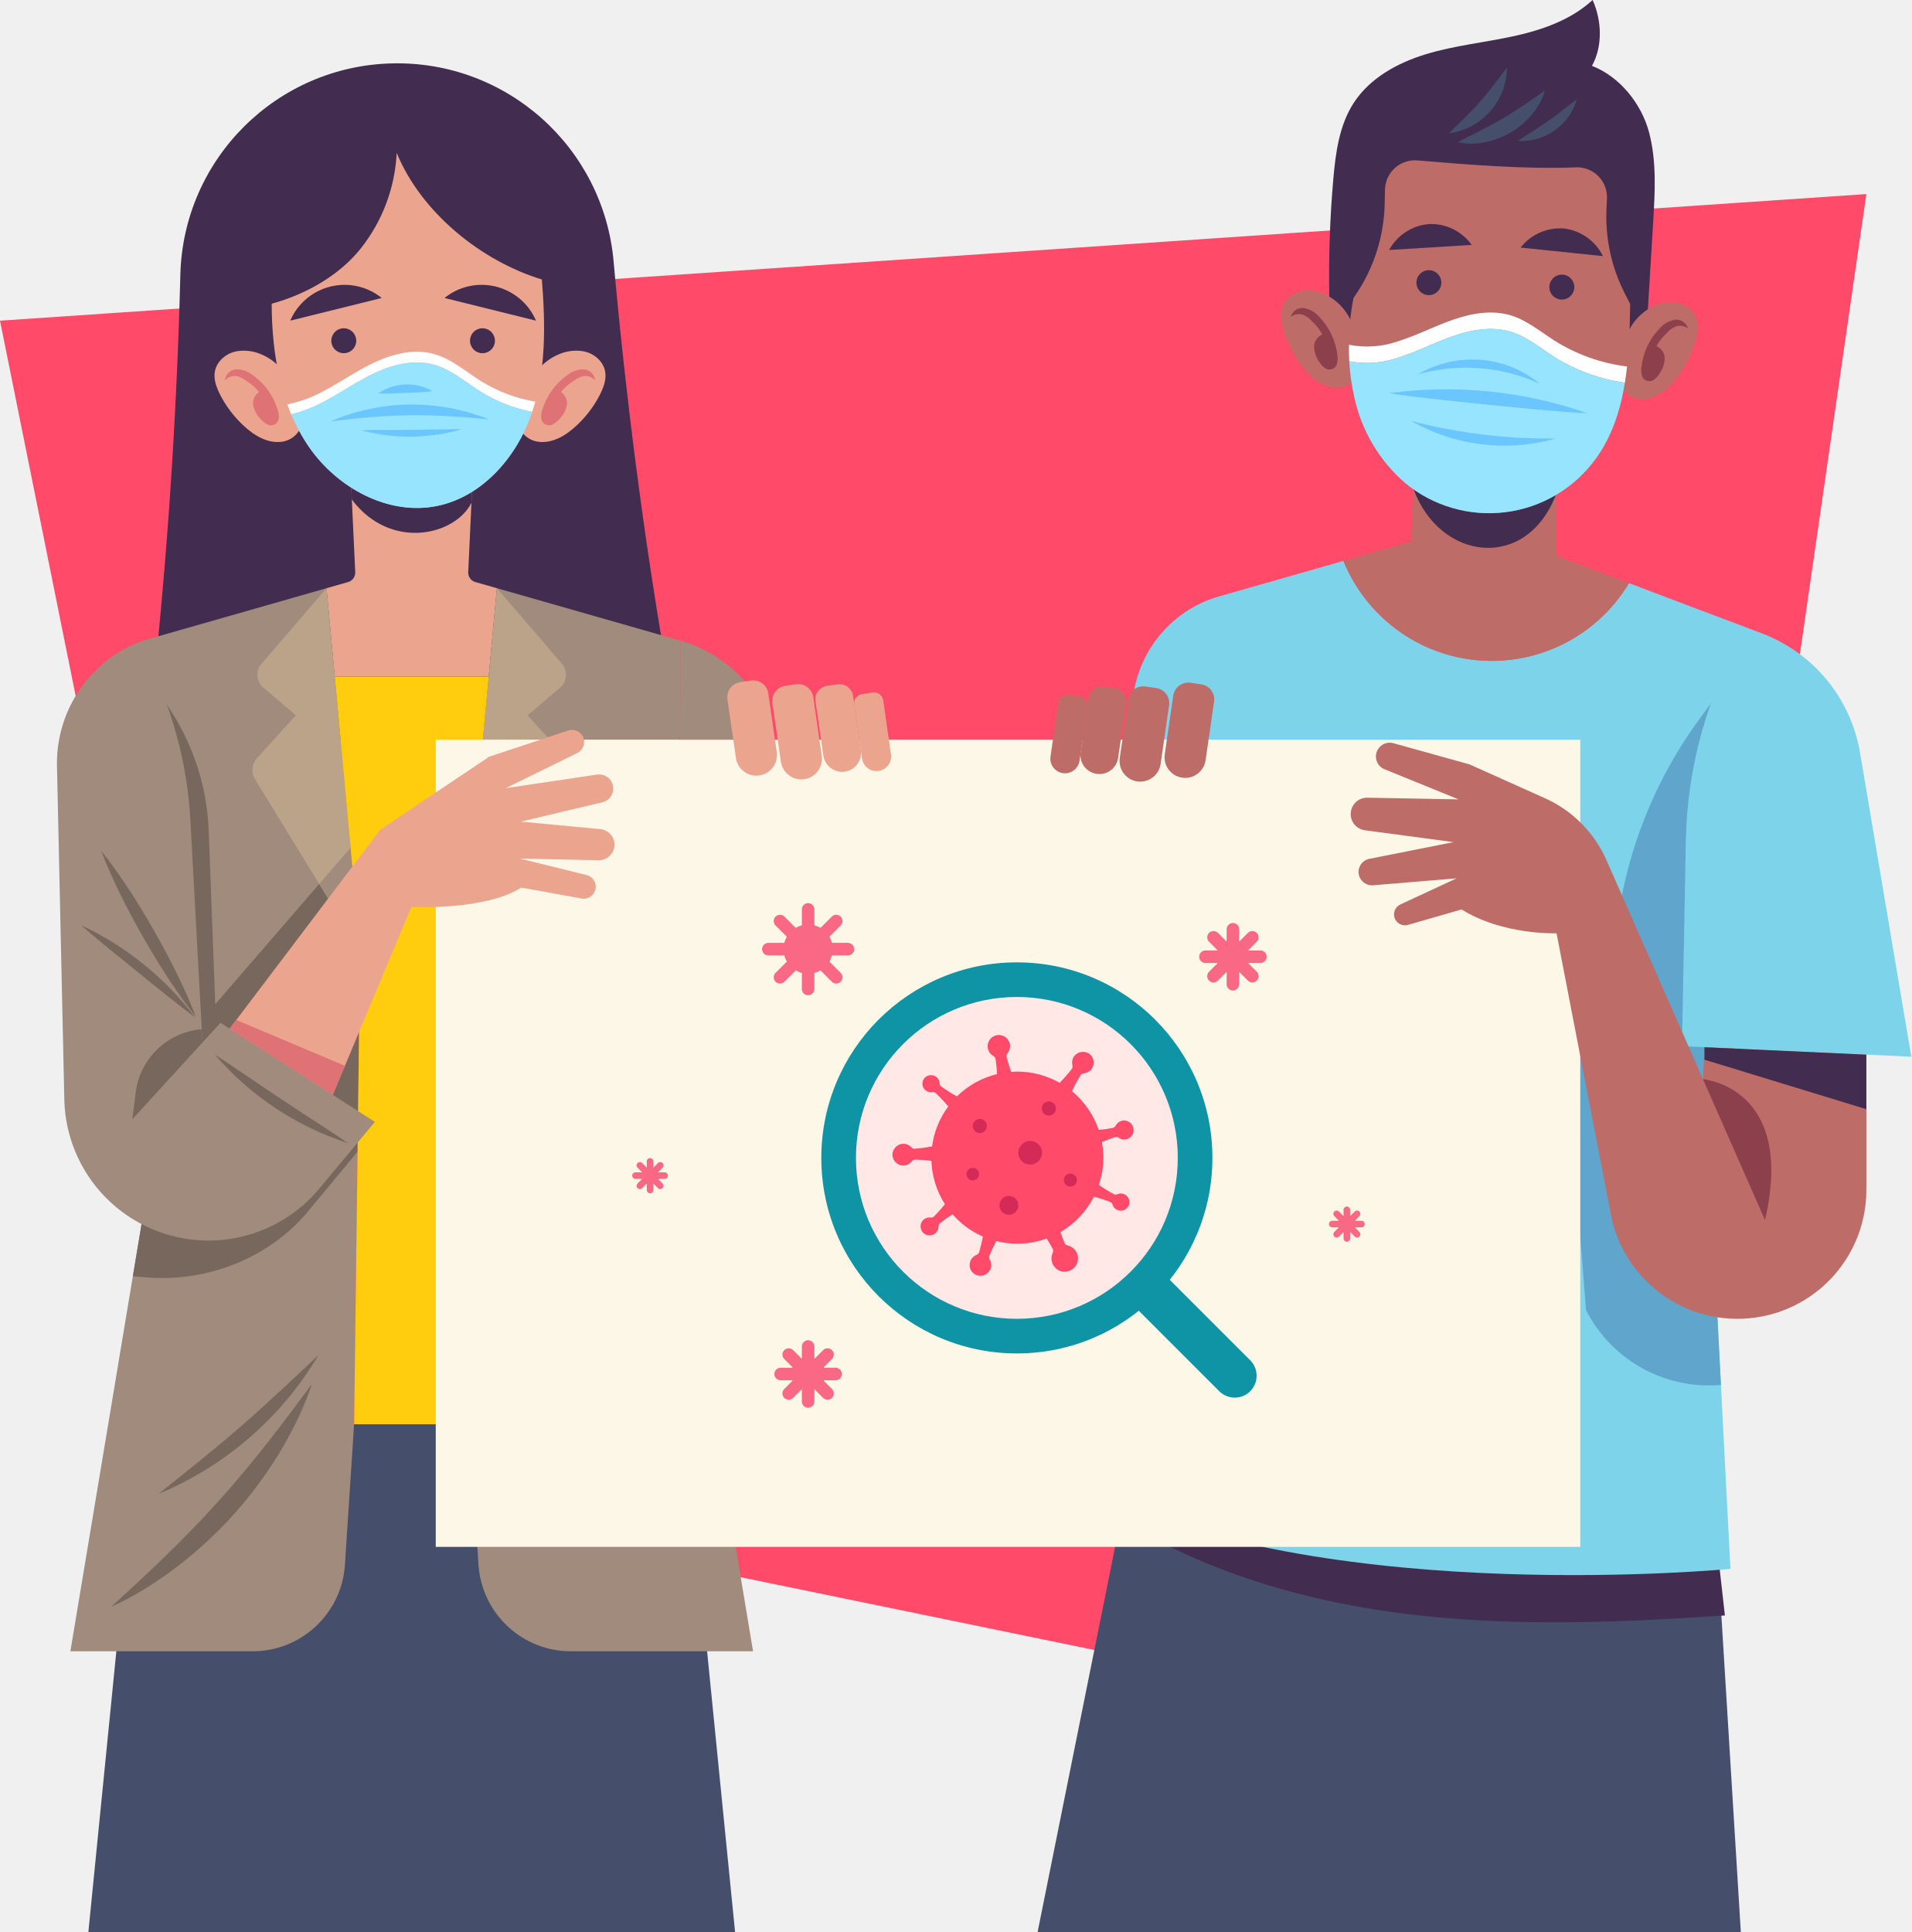
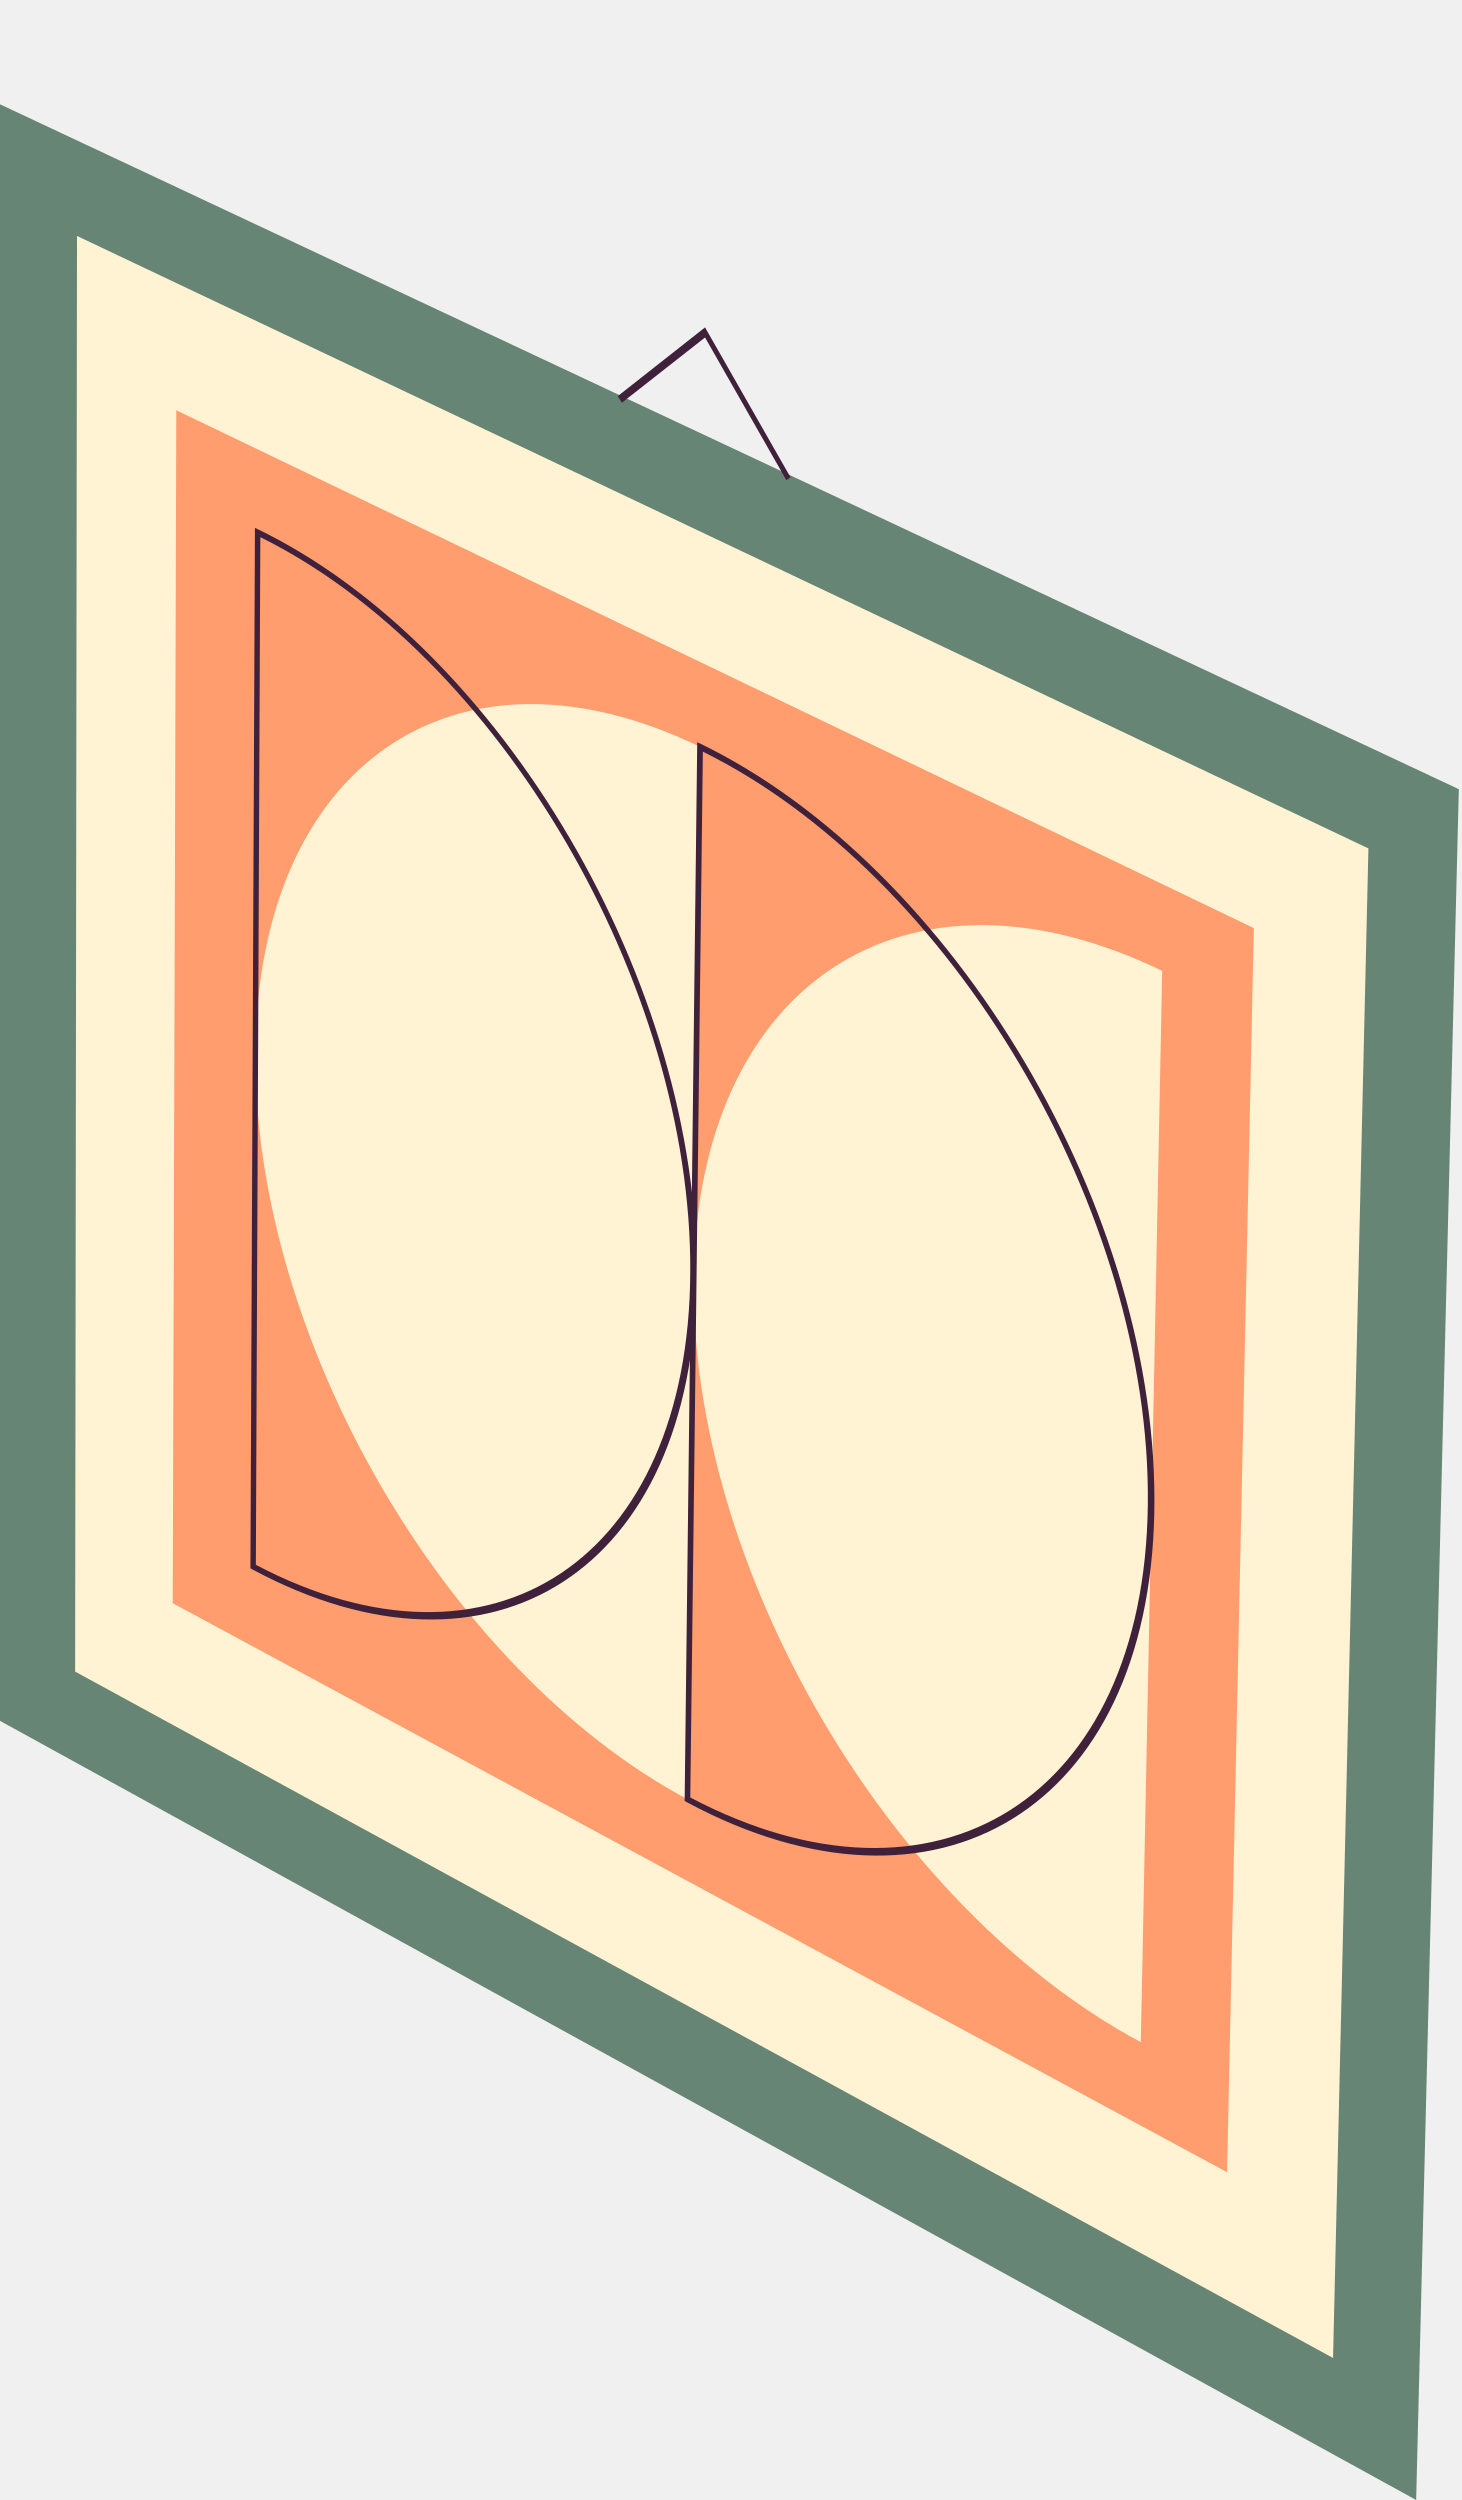
- <svg xmlns="http://www.w3.org/2000/svg" width="436.156" height="440.897" viewBox="0 0 436.156 440.897">
-   <g transform="translate(-223.951 -109.702)">
-     <path d="M223.951,170.961l53,262.875,321.207,66.1,51.689-357.868Z" transform="translate(0 11.922)" fill="#ff4a69" />
-     <g transform="translate(236.948 109.702)">
-       <path d="M386.265,463.113H238.689L250.233,347.25H374.72Z" transform="translate(-231.52 -22.216)" fill="#454f6b" />
-       <g transform="translate(3.061 14.449)">
-         <path d="M248.442,275.621q6.293-53.373,7.647-107.178A49.489,49.489,0,0,1,304.3,120.28h0a49.576,49.576,0,0,1,50.655,45.2c5.739,64.255,15.155,109.128,15.155,109.128Z" transform="translate(-230.989 -120.262)" fill="#422c4f" />
-         <g transform="translate(0 95.797)">
-           <g transform="translate(58.45)">
-             <path d="M310.734,210.776l.958-20.5H284.008l.958,20.5a2.29,2.29,0,0,1-1.865,2.144l-4.7,1.342,1.87,20.175h35.149l1.87-20.175-4.7-1.342A2.29,2.29,0,0,1,310.734,210.776Z" transform="translate(-278.405 -190.275)" fill="#eba58e" />
-             <path d="M282.5,190.275l.175,3.749c8.857,11.77,23.639,8.17,27.3.729l.209-4.478Z" transform="translate(-276.897 -190.275)" fill="#422c4f" />
-           </g>
-           <path d="M301.805,290.516l-7.668-82.71L252.22,219.785l.77,126.765-17.3,103.857h41.527a21.121,21.121,0,0,0,21.107-19.46l2.11-32.342Z" transform="translate(-235.687 -183.819)" fill="#a08b7c" />
-           <path d="M248.418,220.936l.733,120.779L246.11,359.97l2.739.246c14.266,1.279,28.466-4.483,37.179-14.977l11.355-13.677.583-45.881L295.79,262.2l-30.882,35.711-1.467-38.87a54.167,54.167,0,0,0-8.482-27.8Z" transform="translate(-231.848 -178.983)" fill="#77675c" />
-           <path d="M282.954,207.806l-14.73,17.123a3.865,3.865,0,0,0,.465,5.687l7.267,6.2-8.711,9.6a4.116,4.116,0,0,0-.584,5.039l23.96,39.066Z" transform="translate(-224.504 -183.819)" fill="#bba389" />
-           <path d="M284.343,251.1l-7.151,8.269,9.328,15.208Z" transform="translate(-220.401 -167.876)" fill="#a08b7c" />
-           <path d="M301.223,290.516l7.668-82.71,41.916,11.979-.769,126.765,17.3,103.857H325.814a21.124,21.124,0,0,1-21.109-19.46L302.6,398.605Z" transform="translate(-211.551 -183.819)" fill="#a08b7c" />
-           <path d="M308.891,207.806l14.73,17.123a3.865,3.865,0,0,1-.465,5.687l-7.267,6.2,8.711,9.6a4.116,4.116,0,0,1,.584,5.039l-23.96,39.066Z" transform="translate(-211.551 -183.819)" fill="#bba389" />
-           <path d="M297.346,222.551H279.772l5.8,62.535L284.2,393.175h26.3l-1.374-108.09,5.8-62.535Z" transform="translate(-219.451 -178.388)" fill="#ffcd0d" />
-           <g transform="translate(9.315 205.621)">
-             <path d="M242.495,391.364c8.816-3.941,19.335-11.459,27.832-20.955,8.561-9.437,14.947-20.68,17.952-29.857-5.741,7.777-13.1,17.659-21.367,26.78C258.7,376.5,249.635,384.845,242.495,391.364Z" transform="translate(-242.495 -340.551)" fill="#77675c" />
-           </g>
-           <g transform="translate(20.185 199.03)">
-             <path d="M250.439,367.347a76.6,76.6,0,0,0,36.413-31.613c-4.979,4.608-11.209,10.641-17.769,16.311C262.548,357.743,255.7,363.064,250.439,367.347Z" transform="translate(-250.439 -335.734)" fill="#77675c" />
-           </g>
-         </g>
-         <g transform="translate(32.896 20.44)">
-           <g transform="translate(0 45.135)">
-             <path d="M269.367,168.645a9.915,9.915,0,0,0-4.209-.375,6.62,6.62,0,0,0-3.838,1.866c-2.481,2.533-1.623,5.5-.375,7.981a25.256,25.256,0,0,0,4.3,6.085c2.351,2.463,5.595,5,9.218,4.825a5.545,5.545,0,0,0,5.41-5.958c-.223-2.79-1.816-5.55-3.239-8.238A12.377,12.377,0,0,0,269.367,168.645Z" transform="translate(-259.729 -168.188)" fill="#eba58e" />
-             <path d="M261.467,173.8a2.746,2.746,0,0,1,2.642-2.49,5.913,5.913,0,0,1,3.7,1.314,15.019,15.019,0,0,1,5.7,7.932,4.618,4.618,0,0,1,.246,1.772,1.769,1.769,0,0,1-2.634,1.524,4.575,4.575,0,0,1-1.433-1.125,6.245,6.245,0,0,1-1.754-3.113,2.984,2.984,0,0,1,1.331-3.122,11.378,11.378,0,0,0-2.972-2.6,5,5,0,0,0-2.31-1.059A3.037,3.037,0,0,0,261.467,173.8Z" transform="translate(-259.089 -167.043)" fill="#de7274" />
-           </g>
-           <g transform="translate(69.06 45.135)">
-             <path d="M320.725,168.645a9.909,9.909,0,0,1,4.207-.375,6.612,6.612,0,0,1,3.838,1.866c2.481,2.533,1.624,5.5.375,7.981a25.253,25.253,0,0,1-4.3,6.085c-2.352,2.463-5.595,5-9.22,4.825a5.547,5.547,0,0,1-5.41-5.958c.224-2.79,1.816-5.55,3.24-8.238A12.373,12.373,0,0,1,320.725,168.645Z" transform="translate(-310.201 -168.188)" fill="#eba58e" />
-             <path d="M326.51,173.8a2.747,2.747,0,0,0-2.644-2.49,5.912,5.912,0,0,0-3.7,1.314,15.019,15.019,0,0,0-5.7,7.932,4.618,4.618,0,0,0-.246,1.772,1.769,1.769,0,0,0,2.633,1.524,4.545,4.545,0,0,0,1.433-1.125,6.225,6.225,0,0,0,1.754-3.113,2.984,2.984,0,0,0-1.331-3.122,11.362,11.362,0,0,1,2.973-2.6,5.006,5.006,0,0,1,2.308-1.059A3.039,3.039,0,0,1,326.51,173.8Z" transform="translate(-308.726 -167.043)" fill="#de7274" />
-           </g>
-           <path d="M330.921,164.094c.815,10.359,1.019,21.042-2.418,30.848s-11.189,18.666-21.356,20.806c-11.18,2.352-22.913-4.052-29.388-13.464s-8.464-21.243-8.5-32.666c7.65-2.077,15.317-6.347,20.274-12.532a38.054,38.054,0,0,0,8.255-21.884C303.363,148.742,316.916,159.806,330.921,164.094Z" transform="translate(-256.22 -135.201)" fill="#eba58e" />
-           <path d="M316.183,175.146c-3.578-2.221-6.839-5.153-10.9-6.272-4.381-1.208-9.1-.1-13.237,1.794s-7.866,4.551-11.886,6.673a29.119,29.119,0,0,1-8.284,3.044c.275.759.565,1.513.878,2.256a30.456,30.456,0,0,0,7.405-2.86c4.02-2.124,7.755-4.779,11.886-6.675s8.856-3,13.237-1.794c4.06,1.119,7.32,4.053,10.9,6.274a34.1,34.1,0,0,0,11.566,4.487q.386-1.153.7-2.321A34.122,34.122,0,0,1,316.183,175.146Z" transform="translate(-255.255 -122.986)" fill="#fff" />
-           <path d="M305.048,170.657c-4.381-1.207-9.1-.1-13.237,1.794s-7.866,4.551-11.886,6.674a30.455,30.455,0,0,1-7.405,2.86,41.545,41.545,0,0,0,4.036,7.427c6.475,9.412,18.208,15.816,29.388,13.464,10.168-2.14,17.919-11,21.356-20.806.077-.216.141-.435.212-.653a34.1,34.1,0,0,1-11.566-4.487C312.369,174.709,309.108,171.776,305.048,170.657Z" transform="translate(-255.018 -122.329)" fill="#96e4ff" />
-           <g transform="translate(17.279 30.114)">
-             <path d="M281.507,157.608a13.491,13.491,0,0,0-9.15,7.777l20.875-5.178A13.494,13.494,0,0,0,281.507,157.608Z" transform="translate(-272.357 -157.21)" fill="#422c4f" />
-             <path d="M284.811,166.615a2.844,2.844,0,1,1-3.445-2.077A2.844,2.844,0,0,1,284.811,166.615Z" transform="translate(-269.835 -154.542)" fill="#422c4f" />
-           </g>
-           <g transform="translate(52.484 30.114)">
-             <path d="M309.811,157.608a13.491,13.491,0,0,1,9.15,7.777l-20.875-5.178A13.494,13.494,0,0,1,309.811,157.608Z" transform="translate(-298.086 -157.21)" fill="#422c4f" />
-             <path d="M302.42,166.615a2.844,2.844,0,1,0,3.445-2.077A2.844,2.844,0,0,0,302.42,166.615Z" transform="translate(-296.521 -154.542)" fill="#422c4f" />
-           </g>
-           <g transform="translate(26.453 52.835)">
-             <g transform="translate(0 4.587)">
-               <path d="M315.248,180.582a46.85,46.85,0,0,0-36.186.453,161.748,161.748,0,0,1,18.078-1.427A161.412,161.412,0,0,1,315.248,180.582Z" transform="translate(-279.062 -177.168)" fill="#6bc5ff" />
-             </g>
-             <g transform="translate(6.967 10.221)">
-               <path d="M307.207,181.289c-3.235-.027-7.379.116-11.526.152s-8.293-.01-11.526.085a43.061,43.061,0,0,0,23.053-.237Z" transform="translate(-284.154 -181.285)" fill="#6bc5ff" />
-             </g>
-             <g transform="translate(10.918)">
-               <path d="M299.393,175.342a11.658,11.658,0,0,0-12.352.514c1.842.1,4.012-.01,6.182-.094S297.565,175.594,299.393,175.342Z" transform="translate(-287.041 -173.815)" fill="#6bc5ff" />
-             </g>
-           </g>
-         </g>
-       </g>
-       <g transform="translate(223.784)">
-         <g transform="translate(0 98.885)">
-           <g transform="translate(0 237.703)">
-             <path d="M417.98,355.694,397,460H557.468l-5.4-87.89Z" transform="translate(-397 -355.694)" fill="#454f6b" />
-             <path d="M549.02,387.765l-1.764-15.652L413.165,355.694l-3.09,9.47c21.088,13.46,46.061,20.256,71.022,22.8C503.654,390.257,526.37,389.284,549.02,387.765Z" transform="translate(-392.185 -355.694)" fill="#422c4f" />
-           </g>
-           <g transform="translate(14.884)">
-             <g transform="translate(0 29.116)">
-               <path d="M554.74,218.452l-26.8-10.12a36.511,36.511,0,0,1-65.158-5.082l-28.343,8.091a27.365,27.365,0,0,0-19.561,22.317l-6.542,44.305,24.629,5.5-3.649,55.856-21.436,77.206c53.363,25.416,143.213,16.751,143.213,16.751l-5.016-97.122Z" transform="translate(-407.878 -203.25)" fill="#7dd3e9" />
-               <path d="M518.745,227.056l-2.338,3.165a101.522,101.522,0,0,0-19.564,52.325l-13.3-3.077,6.728,85.974a31.471,31.471,0,0,0,30.784,17.086l-2.847-55.143,7.386-100.328Z" transform="translate(-380.011 -194.483)" fill="#5fa5cc" />
-             </g>
-             <g transform="translate(54.901)">
-               <path d="M464.638,229.593a36.5,36.5,0,0,0,48.522-13.424l-16.681-6.3V186.381l-31.824-4.41-1.207,24.706L448,211.087A37.134,37.134,0,0,0,464.638,229.593Z" transform="translate(-448.002 -181.971)" fill="#bd6c67" />
-               <path d="M460.341,181.971l31.824,4.41v9.629c-6.8,17.566-26.456,15.022-32.449-1.237Z" transform="translate(-443.688 -181.971)" fill="#422c4f" />
-             </g>
-           </g>
-         </g>
-         <g transform="translate(55.536)">
-           <g transform="translate(10.974)">
-             <path d="M510.436,198.288c2.976-.874,5.165-3.526,6.278-6.421a30.513,30.513,0,0,0,1.5-9.146q.675-11.169,1.349-22.339c.412-6.817.813-13.769-.91-20.378s-6.695-12.807-13.063-15.276c2.492-4.45,2.26-10.384.151-15.027-4.957,4.584-11.607,6.877-18.206,8.3s-13.37,2.107-19.829,4.071-12.773,5.424-16.455,11.083c-3.319,5.1-4.151,11.388-4.681,17.451a253.207,253.207,0,0,0-.922,26.312,42.864,42.864,0,0,0,1.078,10.281,16.188,16.188,0,0,0,5.31,8.689C471.241,196.711,491.229,197.467,510.436,198.288Z" transform="translate(-445.608 -109.702)" fill="#422c4f" />
-             <g transform="translate(27.337 15.406)">
-               <g transform="translate(1.999 5.288)">
-                 <path d="M486.931,124.826c-2.9,1.974-6.164,4.332-9.642,6.369-3.466,2.057-7.11,3.774-10.24,5.354,3.385.883,8.169.176,12.109-2.185C483.131,132.059,486.064,128.215,486.931,124.826Z" transform="translate(-467.048 -124.826)" fill="#454f6b" />
-               </g>
-               <g transform="translate(15.681 7.216)">
-                 <path d="M490.586,126.235c-2,1.508-4.232,3.347-6.6,5.007s-4.842,3.155-6.936,4.533a13.207,13.207,0,0,0,13.539-9.54Z" transform="translate(-477.047 -126.235)" fill="#454f6b" />
-               </g>
-               <path d="M478.835,120.961c-1.838,2.43-3.885,5.262-6.205,7.877-2.306,2.63-4.862,5.013-7.043,7.14a15.227,15.227,0,0,0,13.248-15.017Z" transform="translate(-465.587 -120.961)" fill="#454f6b" />
-             </g>
-           </g>
-           <g transform="translate(0 66.268)">
-             <path d="M448.12,159.273a9.909,9.909,0,0,0-4.072-1.132,6.609,6.609,0,0,0-4.112,1.14c-2.9,2.041-2.593,5.112-1.816,7.781a25.228,25.228,0,0,0,3.124,6.762c1.866,2.849,4.6,5.927,8.192,6.416a5.545,5.545,0,0,0,6.4-4.878c.285-2.786-.781-5.788-1.693-8.69A12.38,12.38,0,0,0,448.12,159.273Z" transform="translate(-437.588 -158.133)" fill="#bd6c67" />
-             <path d="M439.233,163.065a2.743,2.743,0,0,1,3.05-1.97,5.913,5.913,0,0,1,3.4,1.961,15.023,15.023,0,0,1,4.171,8.835,4.615,4.615,0,0,1-.078,1.787,1.768,1.768,0,0,1-2.867,1.021,4.562,4.562,0,0,1-1.205-1.364,6.239,6.239,0,0,1-1.16-3.38,2.982,2.982,0,0,1,1.875-2.83,11.38,11.38,0,0,0-2.452-3.094,5,5,0,0,0-2.08-1.46A3.03,3.03,0,0,0,439.233,163.065Z" transform="translate(-436.982 -157.049)" fill="#8c404c" />
-           </g>
-           <g transform="translate(76.826 68.932)">
-             <path d="M501.5,161.218a9.929,9.929,0,0,1,4.072-1.13,6.609,6.609,0,0,1,4.112,1.14c2.9,2.041,2.593,5.112,1.816,7.781a25.25,25.25,0,0,1-3.124,6.762c-1.866,2.849-4.6,5.927-8.192,6.416a5.547,5.547,0,0,1-6.4-4.878c-.285-2.786.781-5.788,1.694-8.69A12.38,12.38,0,0,1,501.5,161.218Z" transform="translate(-493.736 -160.08)" fill="#bd6c67" />
-             <path d="M508.335,165.011a2.746,2.746,0,0,0-3.051-1.969,5.913,5.913,0,0,0-3.4,1.961,15.03,15.03,0,0,0-4.17,8.835,4.615,4.615,0,0,0,.078,1.787,1.77,1.77,0,0,0,2.867,1.021,4.562,4.562,0,0,0,1.205-1.364,6.24,6.24,0,0,0,1.16-3.381,2.981,2.981,0,0,0-1.875-2.828,11.38,11.38,0,0,1,2.452-3.094,5,5,0,0,1,2.08-1.46A3.033,3.033,0,0,1,508.335,165.011Z" transform="translate(-492.289 -158.996)" fill="#8c404c" />
-           </g>
-           <path d="M513.1,169.217c-.19,12.271-.655,25.41-7.864,35.343a30.07,30.07,0,0,1-43.5,5.511,35.885,35.885,0,0,1-11.55-19.4,56.366,56.366,0,0,1-.224-22.811l.446-.654a38.491,38.491,0,0,0,6.673-20.869l.067-3.2a6.836,6.836,0,0,1,7.405-6.676c11.054.928,24.528,2.059,36.2,1.578a6.819,6.819,0,0,1,7.051,7.144l-.107,2.4a38.456,38.456,0,0,0,4.184,19.255Z" transform="translate(-433.417 -99.854)" fill="#bd6c67" />
-           <g transform="translate(15.507 71.322)">
-             <path d="M495.834,168.237c-3.233-2.055-6.246-4.612-9.908-5.743-4.32-1.331-9.024-.5-13.293.988s-8.3,3.607-12.62,4.944a21.3,21.3,0,0,1-11.086.755c-.016,1.256,0,2.511.066,3.763a21.361,21.361,0,0,0,11.02-.769c4.317-1.337,8.352-3.459,12.62-4.945s8.973-2.319,13.293-.987c3.662,1.129,6.674,3.686,9.908,5.743a40.334,40.334,0,0,0,16.055,5.843q.3-1.829.5-3.686A40.332,40.332,0,0,1,495.834,168.237Z" transform="translate(-448.921 -161.827)" fill="#fff" />
-             <path d="M485.907,165.235c-4.32-1.333-9.024-.5-13.293.987s-8.3,3.608-12.62,4.945a21.361,21.361,0,0,1-11.02.769,47.37,47.37,0,0,0,1.193,8.382,35.885,35.885,0,0,0,11.55,19.4,30.07,30.07,0,0,0,43.5-5.511c3.72-5.126,5.636-11.108,6.654-17.381a40.334,40.334,0,0,1-16.055-5.843C492.581,168.921,489.568,166.364,485.907,165.235Z" transform="translate(-448.902 -160.818)" fill="#96e4ff" />
-           </g>
-           <g transform="translate(24.673 51.112)">
-             <path d="M464.712,147.076a11.423,11.423,0,0,0-9.092,5.918l18.844-1.164A11.427,11.427,0,0,0,464.712,147.076Z" transform="translate(-455.62 -147.056)" fill="#422c4f" />
-             <path d="M465.851,157.857a2.844,2.844,0,1,1-2.589-3.08A2.846,2.846,0,0,1,465.851,157.857Z" transform="translate(-453.943 -144.217)" fill="#422c4f" />
-           </g>
-           <g transform="translate(54.685 52.098)">
-             <path d="M487.495,147.833a11.424,11.424,0,0,1,8.839,6.29l-18.78-1.946A11.426,11.426,0,0,1,487.495,147.833Z" transform="translate(-477.554 -147.777)" fill="#422c4f" />
-             <path d="M482.35,158.477a2.845,2.845,0,1,0,2.715-2.968A2.845,2.845,0,0,0,482.35,158.477Z" transform="translate(-475.789 -144.931)" fill="#422c4f" />
-           </g>
-           <g transform="translate(24.626 82.029)">
-             <g transform="translate(0 6.783)">
-               <path d="M500.93,180.107a98.23,98.23,0,0,0-45.344-4.593c6.306,1,14.472,1.814,22.636,2.65C486.386,178.982,494.551,179.821,500.93,180.107Z" transform="translate(-455.586 -174.61)" fill="#6bc5ff" />
-             </g>
-             <g transform="translate(6.627)">
-               <path d="M488.223,175.18a24.264,24.264,0,0,0-27.794-2.118,40.492,40.492,0,0,1,27.794,2.118Z" transform="translate(-460.429 -169.652)" fill="#6bc5ff" />
-             </g>
-             <g transform="translate(5.069 14.027)">
-               <path d="M492.321,183.908a124.51,124.51,0,0,1-33.031-4,42.926,42.926,0,0,0,33.031,4Z" transform="translate(-459.291 -179.904)" fill="#6bc5ff" />
-             </g>
-           </g>
-         </g>
-       </g>
-       <rect width="261.173" height="184.21" transform="translate(86.441 168.797)" fill="#fdf7e7" />
-       <path d="M337.5,216.561h0l-.137,22.584h21.57l-.35-1.275A30.571,30.571,0,0,0,337.5,216.561Z" transform="translate(-195.18 -70.347)" fill="#a08b7c" />
-       <g transform="translate(226.689 143.202)">
-         <g transform="translate(0 12.576)">
-           <path d="M418.216,239.914l1.935-13.375a3.484,3.484,0,0,1,3.949-2.951l2.418.349a3.487,3.487,0,0,1,2.951,3.949l-1.935,13.376a4.707,4.707,0,0,1-5.332,3.986h0A4.708,4.708,0,0,1,418.216,239.914Z" transform="translate(-392.11 -223.551)" fill="#bd6c67" />
-           <path d="M410.716,240.536l1.933-13.375a3.485,3.485,0,0,1,3.949-2.951l2.418.349a3.485,3.485,0,0,1,2.951,3.949l-1.933,13.376a4.708,4.708,0,0,1-5.334,3.986h0A4.708,4.708,0,0,1,410.716,240.536Z" transform="translate(-394.872 -223.322)" fill="#bd6c67" />
-           <path d="M404.183,239.241l1.791-12.39a3.107,3.107,0,0,1,3.518-2.63l2.418.35a3.1,3.1,0,0,1,2.629,3.517l-1.791,12.391a4.327,4.327,0,0,1-4.9,3.663h0A4.327,4.327,0,0,1,404.183,239.241Z" transform="translate(-397.277 -223.316)" fill="#bd6c67" />
-           <path d="M399.158,239.692l1.782-12.316a2.12,2.12,0,0,1,2.4-1.8l2.418.35a2.12,2.12,0,0,1,1.8,2.4l-1.78,12.316a3.343,3.343,0,0,1-3.786,2.83h0A3.343,3.343,0,0,1,399.158,239.692Z" transform="translate(-399.124 -222.812)" fill="#bd6c67" />
-         </g>
-         <g transform="translate(68.534)">
-           <path d="M522.678,215.686l-3.508-1.326-.5.863a99.015,99.015,0,0,0-13.323,47.766l-.887,46.924,52.337,2.395L545.1,242.946A35.434,35.434,0,0,0,522.678,215.686Z" transform="translate(-428.863 -214.36)" fill="#7dd3e9" />
-           <g transform="translate(0 26.288)">
-             <path d="M529.6,310.363l-22.018-49.984a27.757,27.757,0,0,0-14.037-14.134l-17.194-7.717-17.39-4.84a3.144,3.144,0,0,0-3.834,2.062h0a3.143,3.143,0,0,0,1.806,3.878l16.909,6.881-20.828-.386a3.732,3.732,0,0,0-3.8,3.733h0a3.731,3.731,0,0,0,3.239,3.7l20.251,2.7-19.235,3.818a3.054,3.054,0,0,0-2.421,3.478h0a3.054,3.054,0,0,0,3.269,2.56l19.071-1.589-12.839,5.962a2.5,2.5,0,0,0-1.128,3.484h0a2.5,2.5,0,0,0,2.871,1.18l12.235-3.529c9.35,5.9,21.664,5.447,21.664,5.447l12.4,64.145a29.417,29.417,0,0,0,32.831,23.569h0a29.417,29.417,0,0,0,25.467-29.15v-30.87l-36.931-1.69Z" transform="translate(-449.211 -233.573)" fill="#bd6c67" />
-             <path d="M507.961,289.694l14.162,32.149C529.169,291.4,507.961,289.694,507.961,289.694Z" transform="translate(-427.574 -212.904)" fill="#8c404c" />
-             <path d="M508.22,284.366l36.931,1.69V298.5L508.22,287.209Z" transform="translate(-427.479 -214.866)" fill="#422c4f" />
-           </g>
-         </g>
-       </g>
-       <g transform="translate(0 146.214)">
-         <path d="M253.044,216.561h0a29.748,29.748,0,0,0-19.587,28.618l1.675,76.092a32.906,32.906,0,0,0,15.9,27.452h0a32.9,32.9,0,0,0,42.28-7.119L306,326.373l-35.233-22.621-4.1,4.491-2.775-50.8a91.785,91.785,0,0,0-7.132-30.8Z" transform="translate(-233.45 -216.561)" fill="#a08b7c" />
-         <path d="M262.256,299.622l34.386-45.433L321.5,237.543l17.99-5.963A2.778,2.778,0,0,1,342.862,233h0a2.777,2.777,0,0,1-1.274,3.712l-16.325,8.015,20.823-3.09a3.221,3.221,0,0,1,3.626,2.531h0a3.219,3.219,0,0,1-2.411,3.787l-18.617,4.41,18.161,1.72a3.561,3.561,0,0,1,3.211,3.839h0a3.561,3.561,0,0,1-3.623,3.263l-17.978-.386,15.252,3.763a2.739,2.739,0,0,1,2.006,3.306h0a2.742,2.742,0,0,1-3.153,2.048l-13.764-2.5c-8.095,5.245-25.085,4.447-25.085,4.447l-17.934,42.86Z" transform="translate(-222.841 -211.082)" fill="#eba58e" />
-         <path d="M262.257,281.8l23.521,15.1,2.776-6.634-24.8-10.45Z" transform="translate(-222.84 -193.263)" fill="#de7274" />
-         <path d="M262.03,284.379,246.02,301.9l.766-6.112a16.538,16.538,0,0,1,15.079-14.426h0Z" transform="translate(-228.82 -192.697)" fill="#77675c" />
-         <g transform="translate(36.03 94.445)">
-           <path d="M290.184,305.8c-4.223-2.9-9.785-6.393-15.247-10.038-5.475-3.627-10.846-7.405-15.155-10.176a67.414,67.414,0,0,0,30.4,20.214Z" transform="translate(-259.782 -285.585)" fill="#77675c" />
-         </g>
-         <g transform="translate(5.548 64.939)">
-           <path d="M237.5,264.021c3.493,3.117,8.192,6.87,12.863,10.656s9.336,7.583,13.116,10.346a69.88,69.88,0,0,0-25.98-21Z" transform="translate(-237.504 -264.021)" fill="#77675c" />
-         </g>
-         <g transform="translate(10.098 47.945)">
-           <path d="M240.83,251.6c4.285,11.421,13.957,28.385,21.6,37.892C258.146,278.072,248.475,261.107,240.83,251.6Z" transform="translate(-240.83 -251.601)" fill="#77675c" />
-         </g>
-         <g transform="translate(152.966 9.057)">
-           <path d="M356.531,239.545,354.6,226.168a3.488,3.488,0,0,0-3.95-2.951l-2.416.35a3.484,3.484,0,0,0-2.951,3.949l1.933,13.376a4.709,4.709,0,0,0,5.332,3.986h0A4.708,4.708,0,0,0,356.531,239.545Z" transform="translate(-345.243 -223.181)" fill="#eba58e" />
-           <path d="M364.033,240.167,362.1,226.79a3.486,3.486,0,0,0-3.949-2.951l-2.418.35a3.485,3.485,0,0,0-2.951,3.949l1.933,13.376a4.71,4.71,0,0,0,5.334,3.986h0A4.71,4.71,0,0,0,364.033,240.167Z" transform="translate(-342.481 -222.951)" fill="#eba58e" />
-           <path d="M370.321,238.871,368.53,226.48a3.106,3.106,0,0,0-3.518-2.628l-2.416.35a3.1,3.1,0,0,0-2.63,3.517l1.792,12.391a4.326,4.326,0,0,0,4.9,3.663h0A4.326,4.326,0,0,0,370.321,238.871Z" transform="translate(-339.833 -222.945)" fill="#eba58e" />
-           <path d="M374.813,239.322l-1.78-12.317a2.122,2.122,0,0,0-2.4-1.8l-2.418.35a2.12,2.12,0,0,0-1.8,2.4l1.78,12.317a3.343,3.343,0,0,0,3.786,2.83h0A3.343,3.343,0,0,0,374.813,239.322Z" transform="translate(-337.453 -222.441)" fill="#eba58e" />
-         </g>
-       </g>
-     </g>
-     <g transform="translate(396.846 314.664)">
-       <path d="M.671,0H9.323a.671.671,0,0,1,.671.671V29.555a5,5,0,0,1-5,5H5a5,5,0,0,1-5-5V.671A.671.671,0,0,1,.671,0Z" transform="translate(84.431 91.625) rotate(-45)" fill="#0f94a5" />
-       <g transform="translate(14.527 14.654)">
-         <circle cx="44.623" cy="44.623" r="44.623" fill="#0f94a5" />
-       </g>
-       <circle cx="36.721" cy="36.721" r="36.721" transform="translate(22.429 22.556)" fill="#ffe8e6" />
-       <path d="M84.326,52.319a2.158,2.158,0,0,0-1.21,1.068.961.961,0,0,1-.661.5,31.032,31.032,0,0,1-3.189.463A19.659,19.659,0,0,0,73.152,45.5a36.6,36.6,0,0,1,1.966-3.626,1,1,0,0,1,.757-.462,2.43,2.43,0,0,0,1.809-1.034,2.478,2.478,0,0,0-.62-3.444,2.534,2.534,0,0,0-3.561.819,2.431,2.431,0,0,0-.235,1.85,1.006,1.006,0,0,1-.182.861,36.815,36.815,0,0,1-2.734,3.127,19.525,19.525,0,0,0-9.667-2.556c-.474,0-.94.038-1.405.071a34.78,34.78,0,0,1-1.033-3.393,1.032,1.032,0,0,1,.215-.887,2.516,2.516,0,0,0,.435-2.406,2.559,2.559,0,1,0-3.676,3.051,1.018,1.018,0,0,1,.511.729,34.178,34.178,0,0,1,.324,3.407A19.6,19.6,0,0,0,46.9,46.69a33.474,33.474,0,0,1-3.559-2.255.951.951,0,0,1-.39-.722,1.947,1.947,0,0,0-.576-1.319,2.011,2.011,0,0,0-2.9.133,1.965,1.965,0,0,0,.259,2.768,1.928,1.928,0,0,0,1.572.415.936.936,0,0,1,.784.254,33.153,33.153,0,0,1,2.834,3.026,19.5,19.5,0,0,0-3.69,9.1,35.664,35.664,0,0,1-3.919.549.98.98,0,0,1-.8-.32,2.487,2.487,0,0,0-2.542-.721,2.756,2.756,0,0,0-1.713,1.784,2.486,2.486,0,0,0,2.492,3.08,2.429,2.429,0,0,0,1.843-.933,1.039,1.039,0,0,1,.818-.408,34.765,34.765,0,0,1,3.661.265,19.515,19.515,0,0,0,3.086,9.89,32.1,32.1,0,0,1-2.46,2.784.962.962,0,0,1-.8.278,2.024,2.024,0,0,0-2.265,2.347,2.048,2.048,0,0,0,4.071-.338.956.956,0,0,1,.364-.744,31.154,31.154,0,0,1,2.836-2.01,19.676,19.676,0,0,0,6.923,5.085,34.629,34.629,0,0,1-.849,3.54,1,1,0,0,1-.6.641A2.475,2.475,0,0,0,49.8,85.17,2.411,2.411,0,0,0,50.8,87.148a2.475,2.475,0,0,0,3.8-1.171,2.434,2.434,0,0,0-.216-2.074,1,1,0,0,1-.067-.878A34.087,34.087,0,0,1,55.9,79.7a19.212,19.212,0,0,0,11.472-.583c.522.824,1,1.622,1.367,2.327a1.008,1.008,0,0,1,.034.9,3.05,3.05,0,0,0,.572,3.449,2.913,2.913,0,0,0,2.486.884,3.042,3.042,0,0,0,2.405-4.341,2.973,2.973,0,0,0-2.075-1.624.994.994,0,0,1-.693-.572c-.318-.718-.641-1.571-.957-2.478a19.7,19.7,0,0,0,7.658-8.074,32.028,32.028,0,0,1,3.692,1.191.961.961,0,0,1,.555.6,1.974,1.974,0,0,0,1.53,1.36,1.964,1.964,0,0,0,1.173-3.717,1.912,1.912,0,0,0-1.611-.008.957.957,0,0,1-.83-.032,31.808,31.808,0,0,1-3.373-2.1,19.242,19.242,0,0,0,.68-9.766A30.694,30.694,0,0,1,83,56a.949.949,0,0,1,.822.135,2.141,2.141,0,0,0,3.287-1.084A2.177,2.177,0,0,0,84.326,52.319Z" transform="translate(-1.43 -1.447)" fill="#ff4a69" />
-       <g transform="translate(47.644 46.398)">
-         <circle cx="1.482" cy="1.482" r="1.482" transform="translate(22.236 16.462)" fill="#d32a57" />
-         <circle cx="2.155" cy="2.155" r="2.155" transform="translate(7.532 21.55)" fill="#d32a57" />
-         <circle cx="1.612" cy="1.612" r="1.612" transform="translate(17.192)" fill="#d32a57" />
-         <circle cx="1.441" cy="1.441" r="1.441" transform="translate(0 15.142)" fill="#d32a57" />
-         <circle cx="1.612" cy="1.612" r="1.612" transform="translate(1.441 3.982)" fill="#d32a57" />
-         <circle cx="2.699" cy="2.699" r="2.699" transform="translate(11.842 9.013)" fill="#d32a57" />
-       </g>
-       <g transform="translate(1.005 1.132)">
-         <g transform="translate(9.081)">
-           <path d="M11.953,7.457a1.431,1.431,0,0,1-1.431-1.431V2.563a1.431,1.431,0,0,1,2.862,0V6.026A1.431,1.431,0,0,1,11.953,7.457Z" transform="translate(-10.522 -1.132)" fill="#f96985" />
-         </g>
-         <g transform="translate(9.081 14.699)">
-           <path d="M11.953,22.861a1.431,1.431,0,0,1-1.431-1.431V17.968a1.431,1.431,0,0,1,2.862,0V21.43A1.431,1.431,0,0,1,11.953,22.861Z" transform="translate(-10.522 -16.537)" fill="#f96985" />
-         </g>
-         <g transform="translate(0 9.081)">
-           <path d="M5.9,13.511H2.436a1.431,1.431,0,1,1,0-2.862H5.9a1.431,1.431,0,1,1,0,2.862Z" transform="translate(-1.005 -10.649)" fill="#f96985" />
-         </g>
-         <g transform="translate(14.699 9.081)">
-           <path d="M21.3,13.511H17.841a1.431,1.431,0,0,1,0-2.862H21.3a1.431,1.431,0,1,1,0,2.862Z" transform="translate(-16.41 -10.649)" fill="#f96985" />
-         </g>
-         <g transform="translate(2.66 2.66)">
-           <path d="M7.672,9.23A1.426,1.426,0,0,1,6.66,8.811L4.212,6.363A1.431,1.431,0,0,1,6.236,4.339L8.684,6.787A1.431,1.431,0,0,1,7.672,9.23Z" transform="translate(-3.792 -3.919)" fill="#f96985" />
-         </g>
-         <g transform="translate(13.053 13.053)">
-           <path d="M18.565,20.123a1.428,1.428,0,0,1-1.012-.42L15.1,17.256a1.431,1.431,0,0,1,2.024-2.025l2.448,2.448a1.432,1.432,0,0,1-1.012,2.444Z" transform="translate(-14.685 -14.812)" fill="#f96985" />
-         </g>
-         <g transform="translate(2.66 13.053)">
-           <path d="M5.223,20.123a1.432,1.432,0,0,1-1.011-2.444L6.66,15.231a1.431,1.431,0,0,1,2.024,2.025L6.236,19.7A1.428,1.428,0,0,1,5.223,20.123Z" transform="translate(-3.792 -14.812)" fill="#f96985" />
-         </g>
-         <g transform="translate(13.053 2.66)">
-           <path d="M16.116,9.23A1.431,1.431,0,0,1,15.1,6.787l2.447-2.448a1.431,1.431,0,1,1,2.025,2.024L17.129,8.811A1.427,1.427,0,0,1,16.116,9.23Z" transform="translate(-14.685 -3.919)" fill="#f96985" />
-         </g>
-       </g>
-       <g transform="translate(100.749 5.672)">
-         <g transform="translate(6.272 0)">
-           <path d="M113.546,11.144a1.431,1.431,0,0,1-1.431-1.431V7.321a1.431,1.431,0,0,1,2.862,0V9.712A1.431,1.431,0,0,1,113.546,11.144Z" transform="translate(-112.115 -5.89)" fill="#f96985" />
-         </g>
-         <g transform="translate(6.272 10.152)">
-           <path d="M113.546,21.784a1.431,1.431,0,0,1-1.431-1.431V17.961a1.431,1.431,0,1,1,2.862,0v2.391A1.431,1.431,0,0,1,113.546,21.784Z" transform="translate(-112.115 -16.53)" fill="#f96985" />
-         </g>
-         <g transform="translate(0 6.272)">
-           <path d="M109.364,15.325h-2.391a1.431,1.431,0,1,1,0-2.862h2.391a1.431,1.431,0,0,1,0,2.862Z" transform="translate(-105.542 -12.463)" fill="#f96985" />
-         </g>
-         <g transform="translate(10.152 6.272)">
-           <path d="M120,15.325h-2.391a1.431,1.431,0,0,1,0-2.862H120a1.431,1.431,0,0,1,0,2.862Z" transform="translate(-116.182 -12.463)" fill="#f96985" />
-         </g>
-         <g transform="translate(1.837 1.837)">
-           <path d="M110.589,12.368a1.425,1.425,0,0,1-1.011-.419l-1.691-1.691a1.431,1.431,0,0,1,2.024-2.024L111.6,9.926a1.431,1.431,0,0,1-1.012,2.443Z" transform="translate(-107.467 -7.816)" fill="#f96985" />
-         </g>
-         <g transform="translate(9.015 9.015)">
-           <path d="M118.113,19.892a1.428,1.428,0,0,1-1.012-.42l-1.691-1.691a1.431,1.431,0,1,1,2.024-2.024l1.691,1.691a1.432,1.432,0,0,1-1.011,2.444Z" transform="translate(-114.99 -15.338)" fill="#f96985" />
-         </g>
-         <g transform="translate(1.837 9.015)">
-           <path d="M108.9,19.892a1.432,1.432,0,0,1-1.011-2.444l1.691-1.691a1.431,1.431,0,0,1,2.024,2.024l-1.691,1.691A1.428,1.428,0,0,1,108.9,19.892Z" transform="translate(-107.467 -15.338)" fill="#f96985" />
-         </g>
-         <g transform="translate(9.015 1.837)">
-           <path d="M116.422,12.368a1.431,1.431,0,0,1-1.012-2.443L117.1,8.235a1.431,1.431,0,1,1,2.024,2.024l-1.691,1.691A1.425,1.425,0,0,1,116.422,12.368Z" transform="translate(-114.99 -7.816)" fill="#f96985" />
-         </g>
-       </g>
-       <g transform="translate(130.41 70.334)">
-         <g transform="translate(3.29 0)">
-           <path d="M112.866,8.646a.75.75,0,0,1-.751-.751V6.641a.751.751,0,0,1,1.5,0V7.9A.751.751,0,0,1,112.866,8.646Z" transform="translate(-112.115 -5.89)" fill="#f96985" />
-         </g>
-         <g transform="translate(3.29 5.326)">
-           <path d="M112.866,19.286a.75.75,0,0,1-.751-.751V17.281a.751.751,0,0,1,1.5,0v1.254A.751.751,0,0,1,112.866,19.286Z" transform="translate(-112.115 -16.53)" fill="#f96985" />
-         </g>
-         <g transform="translate(0 3.29)">
-           <path d="M107.547,13.965h-1.254a.751.751,0,1,1,0-1.5h1.254a.751.751,0,1,1,0,1.5Z" transform="translate(-105.542 -12.463)" fill="#f96985" />
-         </g>
-         <g transform="translate(5.326 3.29)">
-           <path d="M118.187,13.965h-1.254a.751.751,0,1,1,0-1.5h1.254a.751.751,0,1,1,0,1.5Z" transform="translate(-116.182 -12.463)" fill="#f96985" />
-         </g>
-         <g transform="translate(0.964 0.964)">
-           <path d="M109.105,10.2a.747.747,0,0,1-.531-.22l-.887-.887a.751.751,0,1,1,1.062-1.062l.887.887a.751.751,0,0,1-.531,1.281Z" transform="translate(-107.467 -7.816)" fill="#f96985" />
-         </g>
-         <g transform="translate(4.73 4.729)">
-           <path d="M116.629,17.727a.749.749,0,0,1-.531-.22l-.887-.887a.751.751,0,0,1,1.062-1.062l.887.887a.751.751,0,0,1-.531,1.282Z" transform="translate(-114.99 -15.338)" fill="#f96985" />
-         </g>
-         <g transform="translate(0.964 4.729)">
-           <path d="M108.218,17.727a.751.751,0,0,1-.531-1.282l.887-.887a.751.751,0,1,1,1.062,1.062l-.887.887A.749.749,0,0,1,108.218,17.727Z" transform="translate(-107.467 -15.338)" fill="#f96985" />
-         </g>
-         <g transform="translate(4.73 0.964)">
-           <path d="M115.742,10.2a.751.751,0,0,1-.531-1.281l.887-.887A.751.751,0,1,1,117.159,9.1l-.887.887A.747.747,0,0,1,115.742,10.2Z" transform="translate(-114.99 -7.816)" fill="#f96985" />
-         </g>
-       </g>
-       <g transform="translate(-28.59 59.277)">
-         <g transform="translate(3.29 0)">
-           <path d="M112.866,8.646a.75.75,0,0,1-.751-.751V6.641a.751.751,0,0,1,1.5,0V7.9A.751.751,0,0,1,112.866,8.646Z" transform="translate(-112.115 -5.89)" fill="#f96985" />
-         </g>
-         <g transform="translate(3.29 5.326)">
-           <path d="M112.866,19.286a.75.75,0,0,1-.751-.751V17.281a.751.751,0,0,1,1.5,0v1.254A.751.751,0,0,1,112.866,19.286Z" transform="translate(-112.115 -16.53)" fill="#f96985" />
-         </g>
-         <g transform="translate(0 3.29)">
-           <path d="M107.547,13.965h-1.254a.751.751,0,1,1,0-1.5h1.254a.751.751,0,1,1,0,1.5Z" transform="translate(-105.542 -12.463)" fill="#f96985" />
-         </g>
-         <g transform="translate(5.326 3.29)">
-           <path d="M118.187,13.965h-1.254a.751.751,0,1,1,0-1.5h1.254a.751.751,0,1,1,0,1.5Z" transform="translate(-116.182 -12.463)" fill="#f96985" />
-         </g>
-         <g transform="translate(0.964 0.964)">
-           <path d="M109.105,10.2a.747.747,0,0,1-.531-.22l-.887-.887a.751.751,0,1,1,1.062-1.062l.887.887a.751.751,0,0,1-.531,1.281Z" transform="translate(-107.467 -7.816)" fill="#f96985" />
-         </g>
-         <g transform="translate(4.73 4.729)">
-           <path d="M116.629,17.727a.749.749,0,0,1-.531-.22l-.887-.887a.751.751,0,0,1,1.062-1.062l.887.887a.751.751,0,0,1-.531,1.282Z" transform="translate(-114.99 -15.338)" fill="#f96985" />
-         </g>
-         <g transform="translate(0.964 4.729)">
-           <path d="M108.218,17.727a.751.751,0,0,1-.531-1.282l.887-.887a.751.751,0,1,1,1.062,1.062l-.887.887A.749.749,0,0,1,108.218,17.727Z" transform="translate(-107.467 -15.338)" fill="#f96985" />
-         </g>
-         <g transform="translate(4.73 0.964)">
-           <path d="M115.742,10.2a.751.751,0,0,1-.531-1.281l.887-.887A.751.751,0,1,1,117.159,9.1l-.887.887A.747.747,0,0,1,115.742,10.2Z" transform="translate(-114.99 -7.816)" fill="#f96985" />
-         </g>
-       </g>
-       <g transform="translate(3.814 100.895)">
-         <g transform="translate(6.272 0)">
-           <path d="M11.953,110.943a1.431,1.431,0,0,1-1.431-1.431V107.12a1.431,1.431,0,1,1,2.862,0v2.391A1.431,1.431,0,0,1,11.953,110.943Z" transform="translate(-10.522 -105.689)" fill="#f96985" />
-         </g>
-         <g transform="translate(6.272 10.152)">
-           <path d="M11.953,121.583a1.431,1.431,0,0,1-1.431-1.431V117.76a1.431,1.431,0,1,1,2.862,0v2.391A1.431,1.431,0,0,1,11.953,121.583Z" transform="translate(-10.522 -116.329)" fill="#f96985" />
-         </g>
-         <g transform="translate(0 6.272)">
-           <path d="M7.771,115.124H5.38a1.431,1.431,0,0,1,0-2.862H7.771a1.431,1.431,0,0,1,0,2.862Z" transform="translate(-3.949 -112.262)" fill="#f96985" />
-         </g>
-         <g transform="translate(10.151 6.272)">
-           <path d="M18.411,115.124H16.019a1.431,1.431,0,0,1,0-2.862h2.392a1.431,1.431,0,0,1,0,2.862Z" transform="translate(-14.588 -112.262)" fill="#f96985" />
-         </g>
-         <g transform="translate(1.837 1.837)">
-           <path d="M9,112.168a1.428,1.428,0,0,1-1.012-.42l-1.691-1.691a1.431,1.431,0,0,1,2.025-2.024l1.691,1.691A1.432,1.432,0,0,1,9,112.168Z" transform="translate(-5.874 -107.615)" fill="#f96985" />
-         </g>
-         <g transform="translate(9.015 9.016)">
-           <path d="M16.519,119.691a1.428,1.428,0,0,1-1.012-.419l-1.691-1.692a1.431,1.431,0,0,1,2.025-2.024l1.691,1.692a1.431,1.431,0,0,1-1.012,2.443Z" transform="translate(-13.397 -115.138)" fill="#f96985" />
-         </g>
-         <g transform="translate(1.837 9.016)">
-           <path d="M7.305,119.691a1.431,1.431,0,0,1-1.012-2.443l1.691-1.692a1.431,1.431,0,0,1,2.025,2.024l-1.691,1.692A1.427,1.427,0,0,1,7.305,119.691Z" transform="translate(-5.874 -115.138)" fill="#f96985" />
-         </g>
-         <g transform="translate(9.015 1.837)">
-           <path d="M14.828,112.168a1.432,1.432,0,0,1-1.011-2.444l1.691-1.691a1.431,1.431,0,0,1,2.024,2.024l-1.691,1.691A1.428,1.428,0,0,1,14.828,112.168Z" transform="translate(-13.397 -107.615)" fill="#f96985" />
-         </g>
-       </g>
-       <g transform="translate(5.899 6.026)">
-         <circle cx="5.618" cy="5.618" r="5.618" transform="translate(0)" fill="#f96985" />
-       </g>
-       <g transform="translate(104.571 9.494)">
-         <circle cx="3.88" cy="3.88" r="3.88" fill="#f96985" />
-       </g>
-       <g transform="translate(132.415 72.339)">
-         <ellipse cx="2.036" cy="2.036" rx="2.036" ry="2.036" transform="translate(0 0)" fill="#f96985" />
-       </g>
-       <g transform="translate(-26.585 61.282)">
-         <ellipse cx="2.036" cy="2.036" rx="2.036" ry="2.036" transform="translate(0 0)" fill="#f96985" />
-       </g>
-       <g transform="translate(7.636 104.718)">
-         <circle cx="3.88" cy="3.88" r="3.88" fill="#f96985" />
+ <svg xmlns="http://www.w3.org/2000/svg" width="94.023" height="160.824" viewBox="0 0 94.023 160.824">
+   <defs>
+     <clipPath id="clip-path">
+       <path id="Trazado_1033582" data-name="Trazado 1033582" d="M0,0V110.7l91.1,50.122L94.024,43.66Z" transform="translate(0 0.001)" fill="none" />
+     </clipPath>
+   </defs>
+   <g id="Grupo_1188914" data-name="Grupo 1188914" transform="translate(0 0.001)">
+     <path id="Trazado_1033574" data-name="Trazado 1033574" d="M0,107.433l91.1,50.122L93.846,47.5,0,3.441Z" transform="translate(0 3.268)" fill="#678574" />
+     <path id="Trazado_1033575" data-name="Trazado 1033575" d="M2.6,7.785l83.076,39.4L83.4,144.293,2.479,100.138Z" transform="translate(2.354 7.394)" fill="#fff3d4" />
+     <path id="Trazado_1033576" data-name="Trazado 1033576" d="M5.929,13.536,75.247,46.85l-1.722,80.031L5.7,90.278Z" transform="translate(5.412 12.855)" fill="#ff9d6e" />
+     <g id="Grupo_1188739" data-name="Grupo 1188739" transform="translate(0 -0.001)">
+       <g id="Grupo_1188738" data-name="Grupo 1188738" clip-path="url(#clip-path)">
+         <path id="Trazado_1033577" data-name="Trazado 1033577" d="M8.427,45.749c-.08,18.28,12.218,39.59,27.8,47.936l.811-67.7c-15.87-7.691-28.525,1.3-28.607,19.764" transform="translate(8.002 22.063)" fill="#fff3d4" />
+         <path id="Trazado_1033578" data-name="Trazado 1033578" d="M8.437,84.445l-.174-.094.29-66.935.177.084C24.4,25.092,37.19,46.85,36.962,65.757c-.224,18.719-13.143,26.93-28.525,18.687M8.9,18.015,8.612,84.123c15.192,8,27.849-.289,27.946-18.836C36.656,46.766,24.2,25.575,8.9,18.015" transform="translate(7.847 16.541)" fill="#40213b" />
+         <path id="Trazado_1033579" data-name="Trazado 1033579" d="M22.891,53.218c-.222,18.6,12.5,40.453,28.761,49.166L53.027,33.47c-16.58-8.036-29.911.961-30.136,19.748" transform="translate(21.736 28.988)" fill="#fff3d4" />
+         <path id="Trazado_1033580" data-name="Trazado 1033580" d="M22.769,92.7l-.179-.1L23.4,24.487l.183.088c16.361,7.927,29.607,30.251,29.221,49.5C52.425,93.128,38.821,101.3,22.769,92.7m.994-67.6-.809,67.276c15.856,8.346,29.186.094,29.432-18.787.246-18.857-12.651-40.6-28.623-48.49" transform="translate(21.452 23.256)" fill="#40213b" />
+         <path id="Trazado_1033581" data-name="Trazado 1033581" d="M31.229,20.626,26,11.449l-5.352,4.2-.263-.427L26,10.8l5.5,9.647Z" transform="translate(19.355 10.261)" fill="#40213b" />
      </g>
    </g>
  </g>
</svg>
